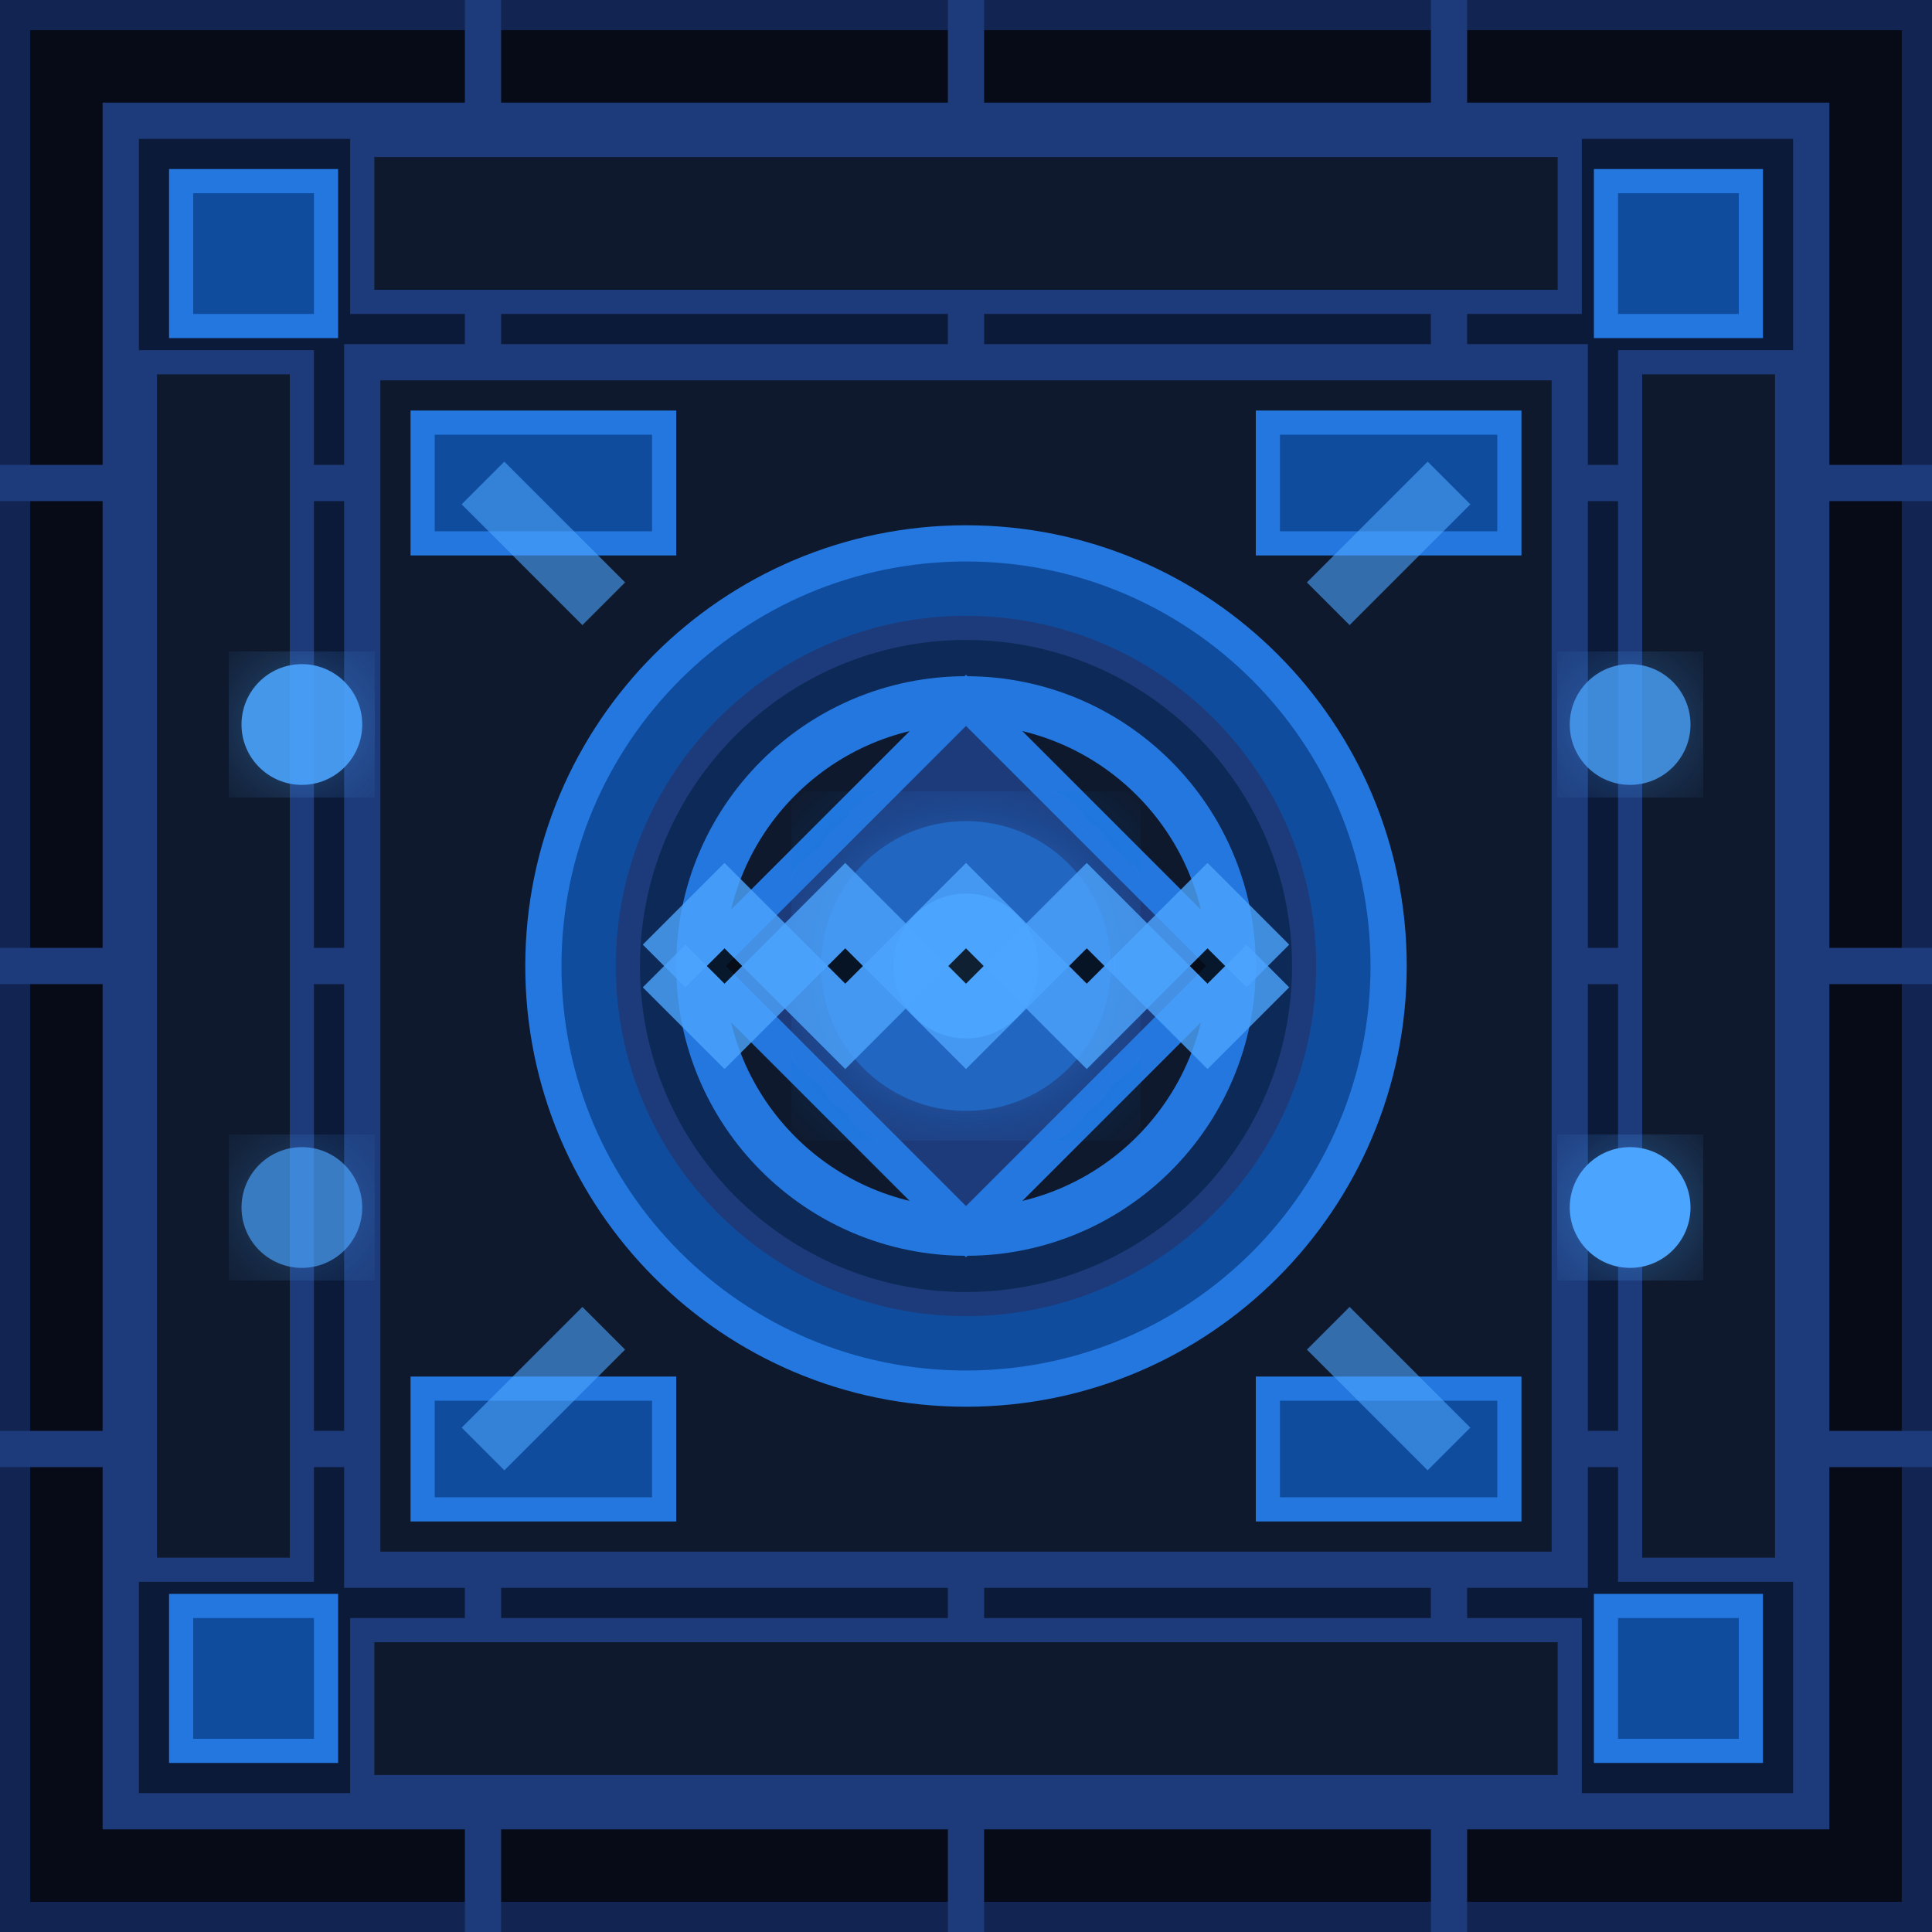
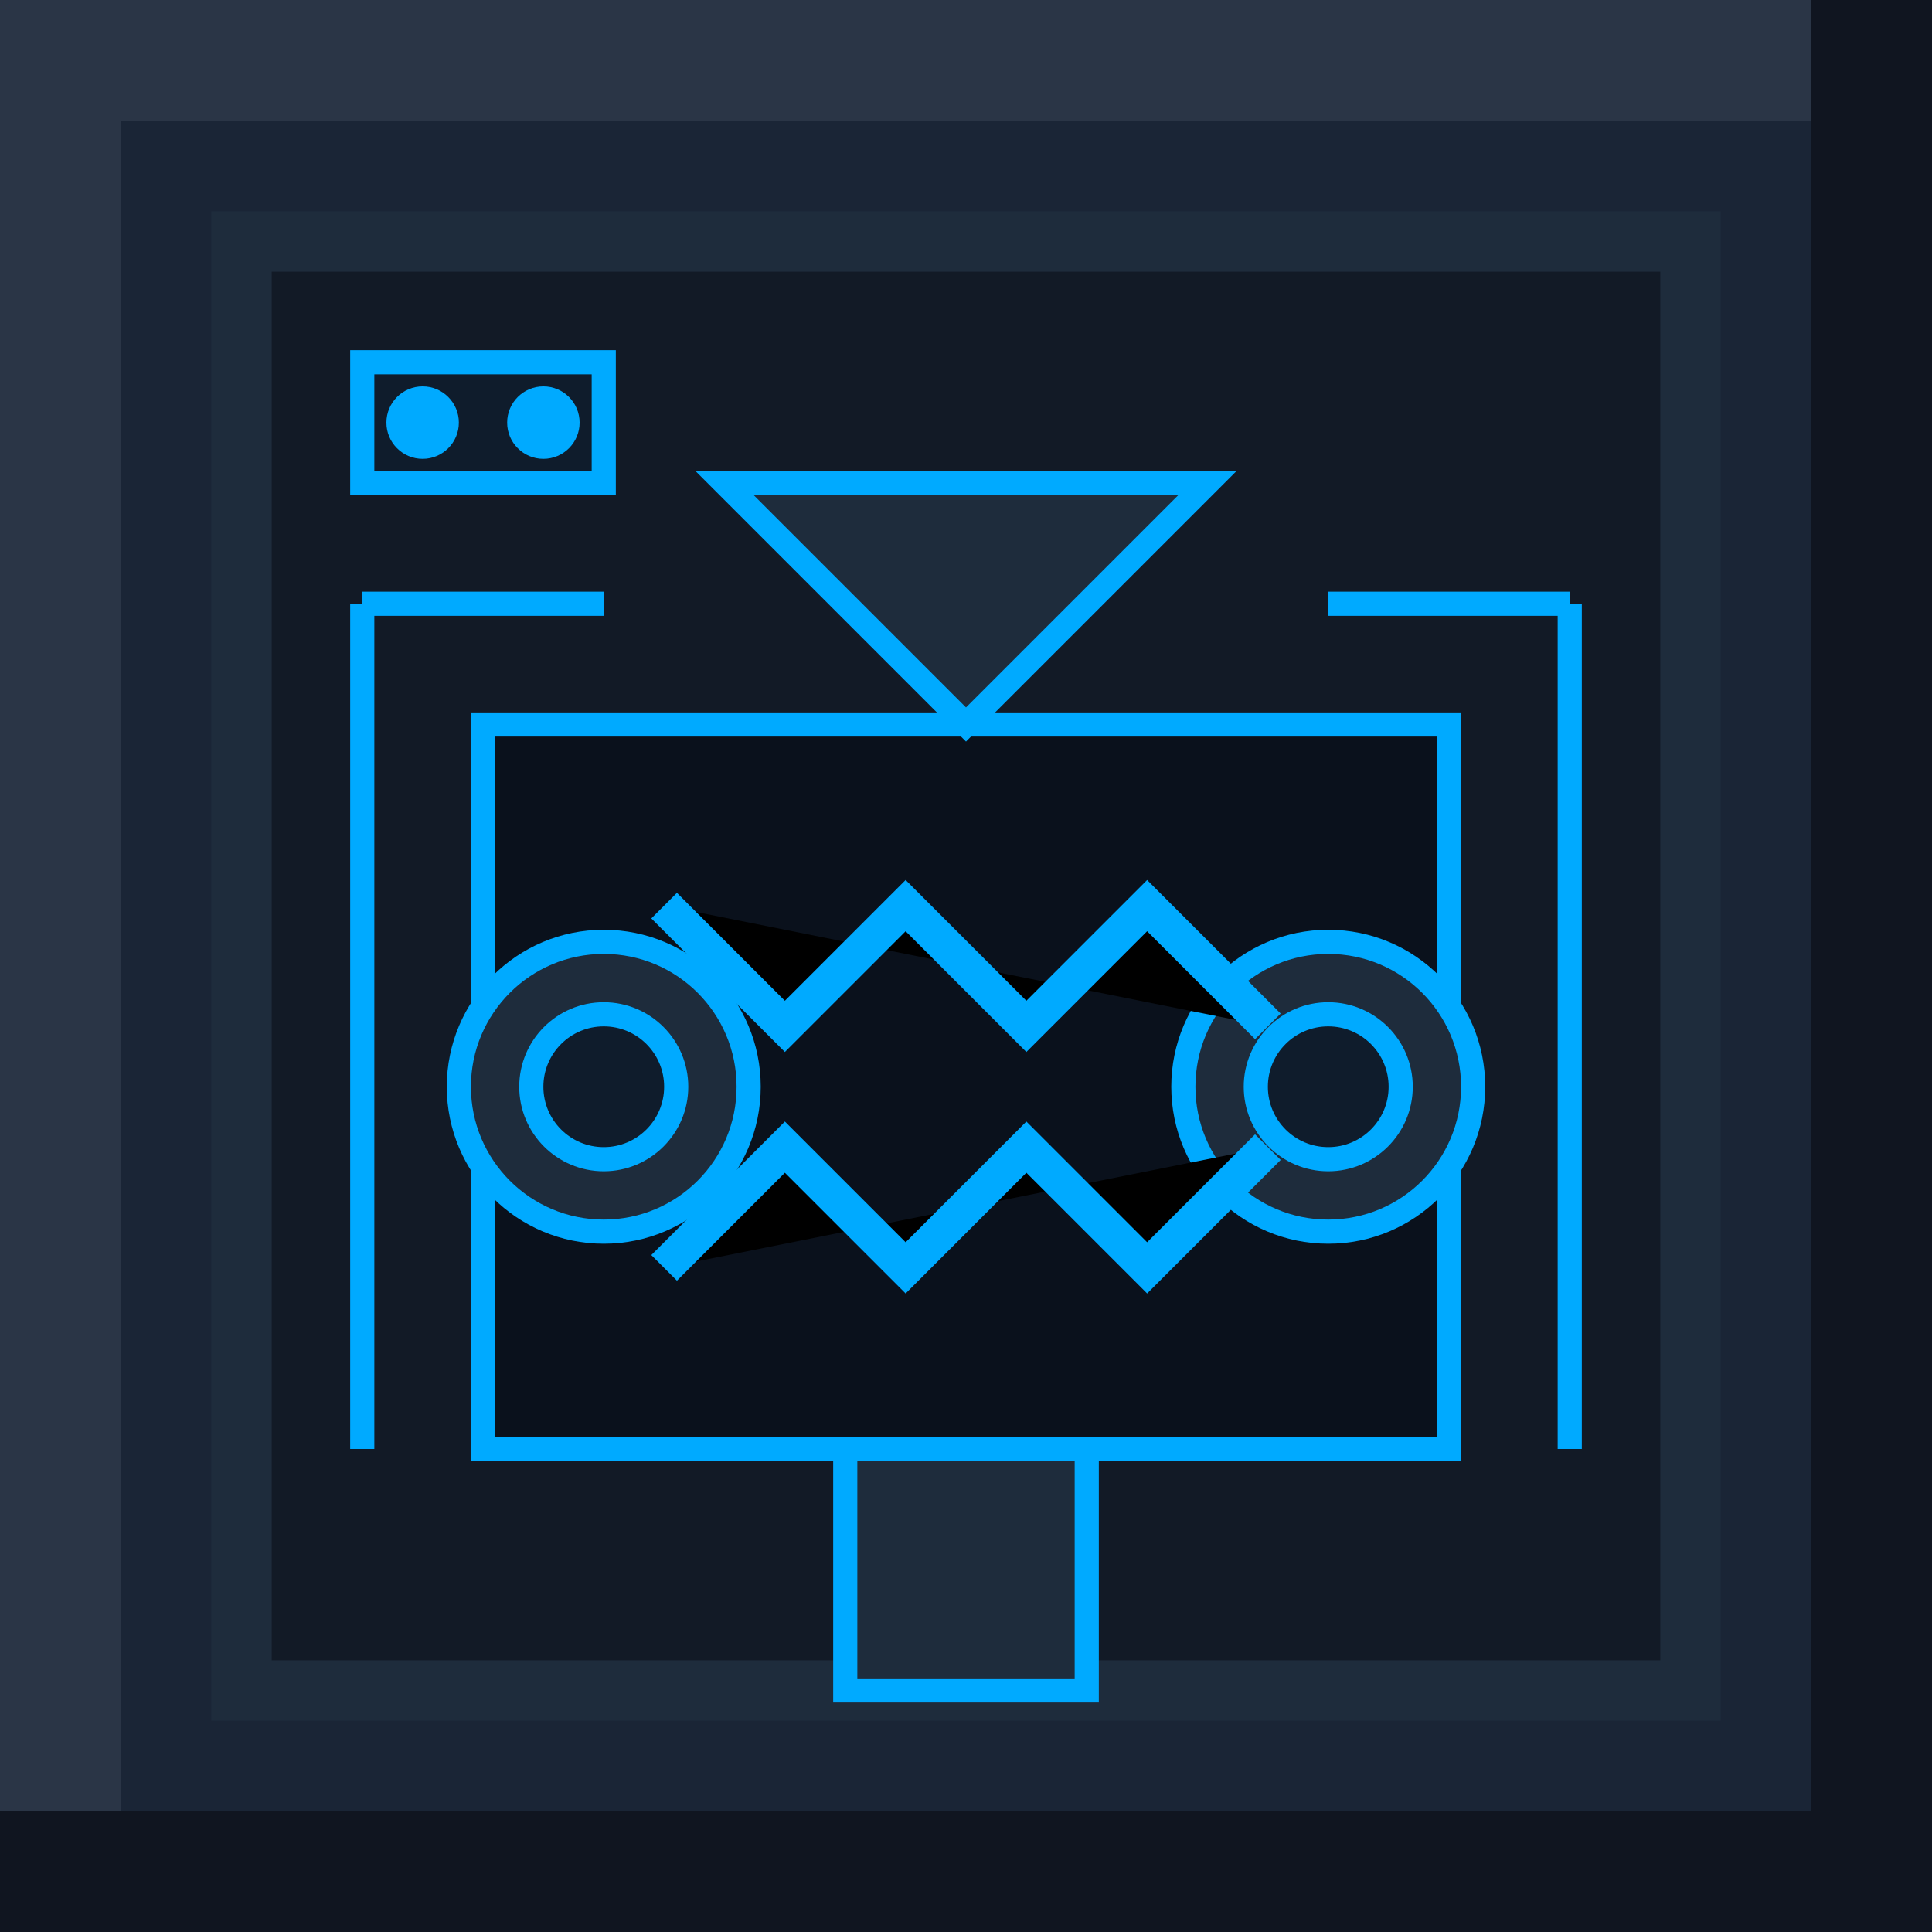
<svg xmlns="http://www.w3.org/2000/svg" width="16" height="16" viewBox="0 0 16 16">
-   <filter id="glow">
-     <feGaussianBlur stdDeviation="0.5" result="blur" />
-     <feComposite in="SourceGraphic" in2="blur" operator="over" />
-   </filter>
-   <rect x="0" y="0" width="16" height="16" fill="#070b18" stroke="#112452" stroke-width="0.5" />
-   <rect x="1" y="1" width="14" height="14" fill="#0c1a3a" stroke="#1d3b7a" stroke-width="0.3" />
-   <path d="M0,4 L16,4 M0,8 L16,8 M0,12 L16,12 M4,0 L4,16 M8,0 L8,16 M12,0 L12,16" stroke="#1d3b7a" stroke-width="0.3" />
-   <rect x="3" y="3" width="10" height="10" fill="#0f192d" stroke="#1d3b7a" stroke-width="0.3" />
-   <circle cx="8" cy="8" r="3.5" fill="#0f4c9e" stroke="#2377de" stroke-width="0.3" />
-   <circle cx="8" cy="8" r="2.8" fill="#0d2957" stroke="#1d3b7a" stroke-width="0.2" />
-   <circle cx="8" cy="8" r="2.2" fill="#0f192d" stroke="#2377de" stroke-width="0.4" />
-   <path d="M8,5.8 L9,6.8 L10.2,8 L9,9.2 L8,10.2 L7,9.2 L5.8,8 L7,6.8 Z" fill="#1d3b7a" stroke="#2377de" stroke-width="0.3" />
-   <circle cx="8" cy="8" r="1.2" fill="#2377de" opacity="0.7" filter="url(#glow)" />
-   <circle cx="8" cy="8" r="0.6" fill="#4ca5ff" opacity="0.9" />
-   <rect x="1.2" y="3" width="1.3" height="10" fill="#0f192d" stroke="#1d3b7a" stroke-width="0.2" />
-   <rect x="13.5" y="3" width="1.3" height="10" fill="#0f192d" stroke="#1d3b7a" stroke-width="0.2" />
-   <rect x="3" y="1.2" width="10" height="1.3" fill="#0f192d" stroke="#1d3b7a" stroke-width="0.2" />
-   <rect x="3" y="13.5" width="10" height="1.3" fill="#0f192d" stroke="#1d3b7a" stroke-width="0.2" />
-   <rect x="3.5" y="3.5" width="2" height="1" fill="#0f4c9e" stroke="#2377de" stroke-width="0.2" />
-   <rect x="3.5" y="11.5" width="2" height="1" fill="#0f4c9e" stroke="#2377de" stroke-width="0.2" />
-   <rect x="10.5" y="3.5" width="2" height="1" fill="#0f4c9e" stroke="#2377de" stroke-width="0.2" />
-   <rect x="10.5" y="11.5" width="2" height="1" fill="#0f4c9e" stroke="#2377de" stroke-width="0.2" />
-   <rect x="1.5" y="1.5" width="1.2" height="1.2" fill="#0f4c9e" stroke="#2377de" stroke-width="0.2" />
-   <rect x="13.3" y="1.5" width="1.2" height="1.2" fill="#0f4c9e" stroke="#2377de" stroke-width="0.2" />
-   <rect x="1.5" y="13.3" width="1.2" height="1.2" fill="#0f4c9e" stroke="#2377de" stroke-width="0.2" />
-   <rect x="13.3" y="13.3" width="1.2" height="1.2" fill="#0f4c9e" stroke="#2377de" stroke-width="0.2" />
-   <circle cx="2.5" cy="6" r="0.5" fill="#4ca5ff" opacity="0.9" filter="url(#glow)" />
-   <circle cx="2.5" cy="10" r="0.5" fill="#4ca5ff" opacity="0.7" filter="url(#glow)" />
-   <circle cx="13.5" cy="6" r="0.5" fill="#4ca5ff" opacity="0.8" filter="url(#glow)" />
-   <circle cx="13.5" cy="10" r="0.5" fill="#4ca5ff" opacity="1" filter="url(#glow)" />
-   <path d="M4,4 L5,5 M12,4 L11,5 M4,12 L5,11 M12,12 L11,11" stroke="#4ca5ff" stroke-width="0.5" opacity="0.6" />
-   <path d="M5.5,8 L6,7.5 L6.5,8 L7,7.5 L7.5,8 L8,7.5 L8.5,8 L9,7.5 L9.5,8 L10,7.5 L10.5,8" stroke="#4ca5ff" stroke-width="0.5" opacity="0.8" />
-   <path d="M5.5,8 L6,8.5 L6.5,8 L7,8.5 L7.5,8 L8,8.5 L8.5,8 L9,8.5 L9.5,8 L10,8.5 L10.5,8" stroke="#4ca5ff" stroke-width="0.5" opacity="0.8" />
+   <rect width="16" height="16" fill="none" />
+   <rect x="0" y="0" width="16" height="16" fill="#1a2536" />
+   <rect x="0" y="0" width="16" height="1" fill="#2a3546" />
+   <rect x="0" y="0" width="1" height="16" fill="#2a3546" />
+   <rect x="0" y="15" width="16" height="1" fill="#101520" />
+   <rect x="15" y="0" width="1" height="16" fill="#101520" />
+   <rect x="2" y="2" width="12" height="12" fill="#121a26" stroke="#1e2c3c" stroke-width="0.5" />
+   <rect x="4" y="6" width="8" height="6" fill="#0a111c" stroke="#0af" stroke-width="0.2" />
+   <circle cx="5" cy="9" r="1.2" fill="#1e2c3c" stroke="#0af" stroke-width="0.2" />
+   <circle cx="11" cy="9" r="1.2" fill="#1e2c3c" stroke="#0af" stroke-width="0.2" />
+   <circle cx="5" cy="9" r="0.6" fill="#0f1c2c" stroke="#0af" stroke-width="0.2" />
+   <circle cx="11" cy="9" r="0.6" fill="#0f1c2c" stroke="#0af" stroke-width="0.2" />
+   <path d="M5.5,7.5 L6.5,8.5 L7.5,7.5 L8.5,8.5 L9.5,7.5 L10.5,8.5" stroke="#0af" stroke-width="0.3" />
+   <path d="M5.5,10.5 L6.5,9.5 L7.5,10.5 L8.5,9.5 L9.5,10.5 L10.5,9.5" stroke="#0af" stroke-width="0.3" />
+   <path d="M6,4 L10,4 L8,6 Z" fill="#1e2c3c" stroke="#0af" stroke-width="0.2" />
+   <rect x="7" y="12" width="2" height="2" fill="#1e2c3c" stroke="#0af" stroke-width="0.2" />
+   <rect x="3" y="3" width="2" height="1" fill="#0f1c2c" stroke="#0af" stroke-width="0.2" />
+   <circle cx="3.5" cy="3.5" r="0.3" fill="#0af" />
+   <circle cx="4.5" cy="3.5" r="0.3" fill="#0af" />
+   <path d="M3,5 L3,12" stroke="#0af" stroke-width="0.2" />
+   <path d="M13,5 L13,12" stroke="#0af" stroke-width="0.2" />
+   <path d="M3,5 L5,5" stroke="#0af" stroke-width="0.2" />
+   <path d="M13,5 L11,5" stroke="#0af" stroke-width="0.2" />
</svg>
